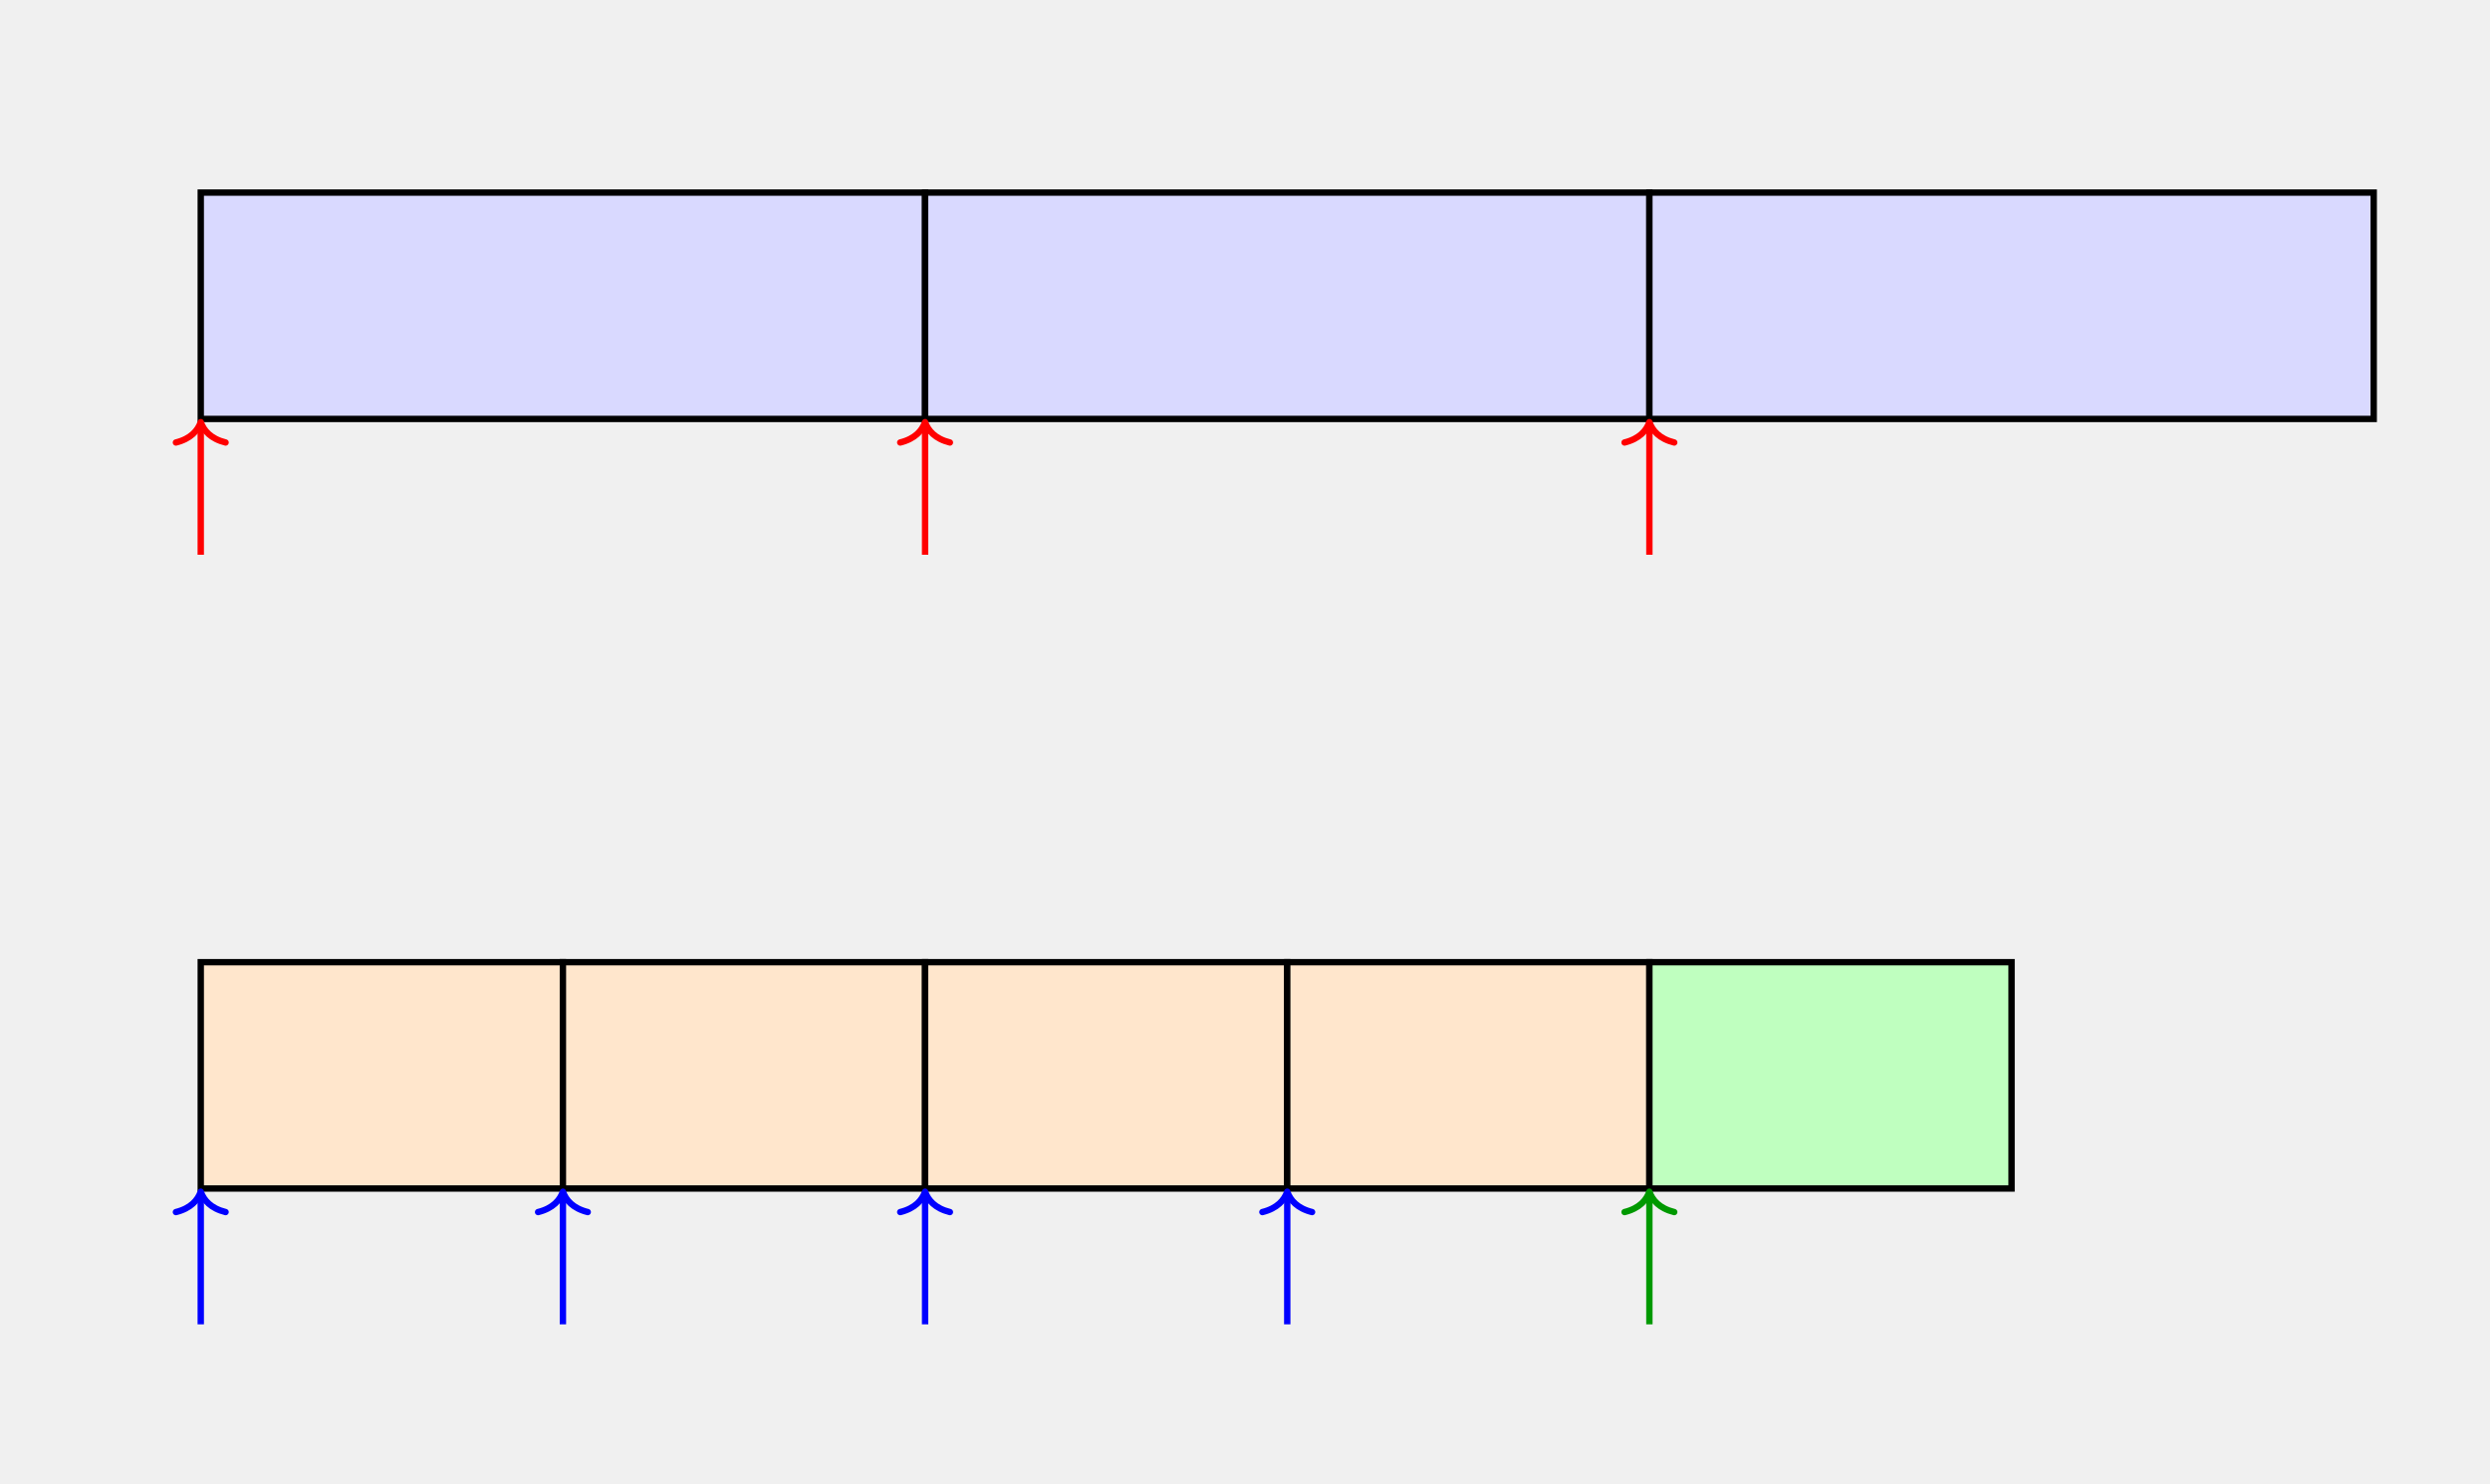
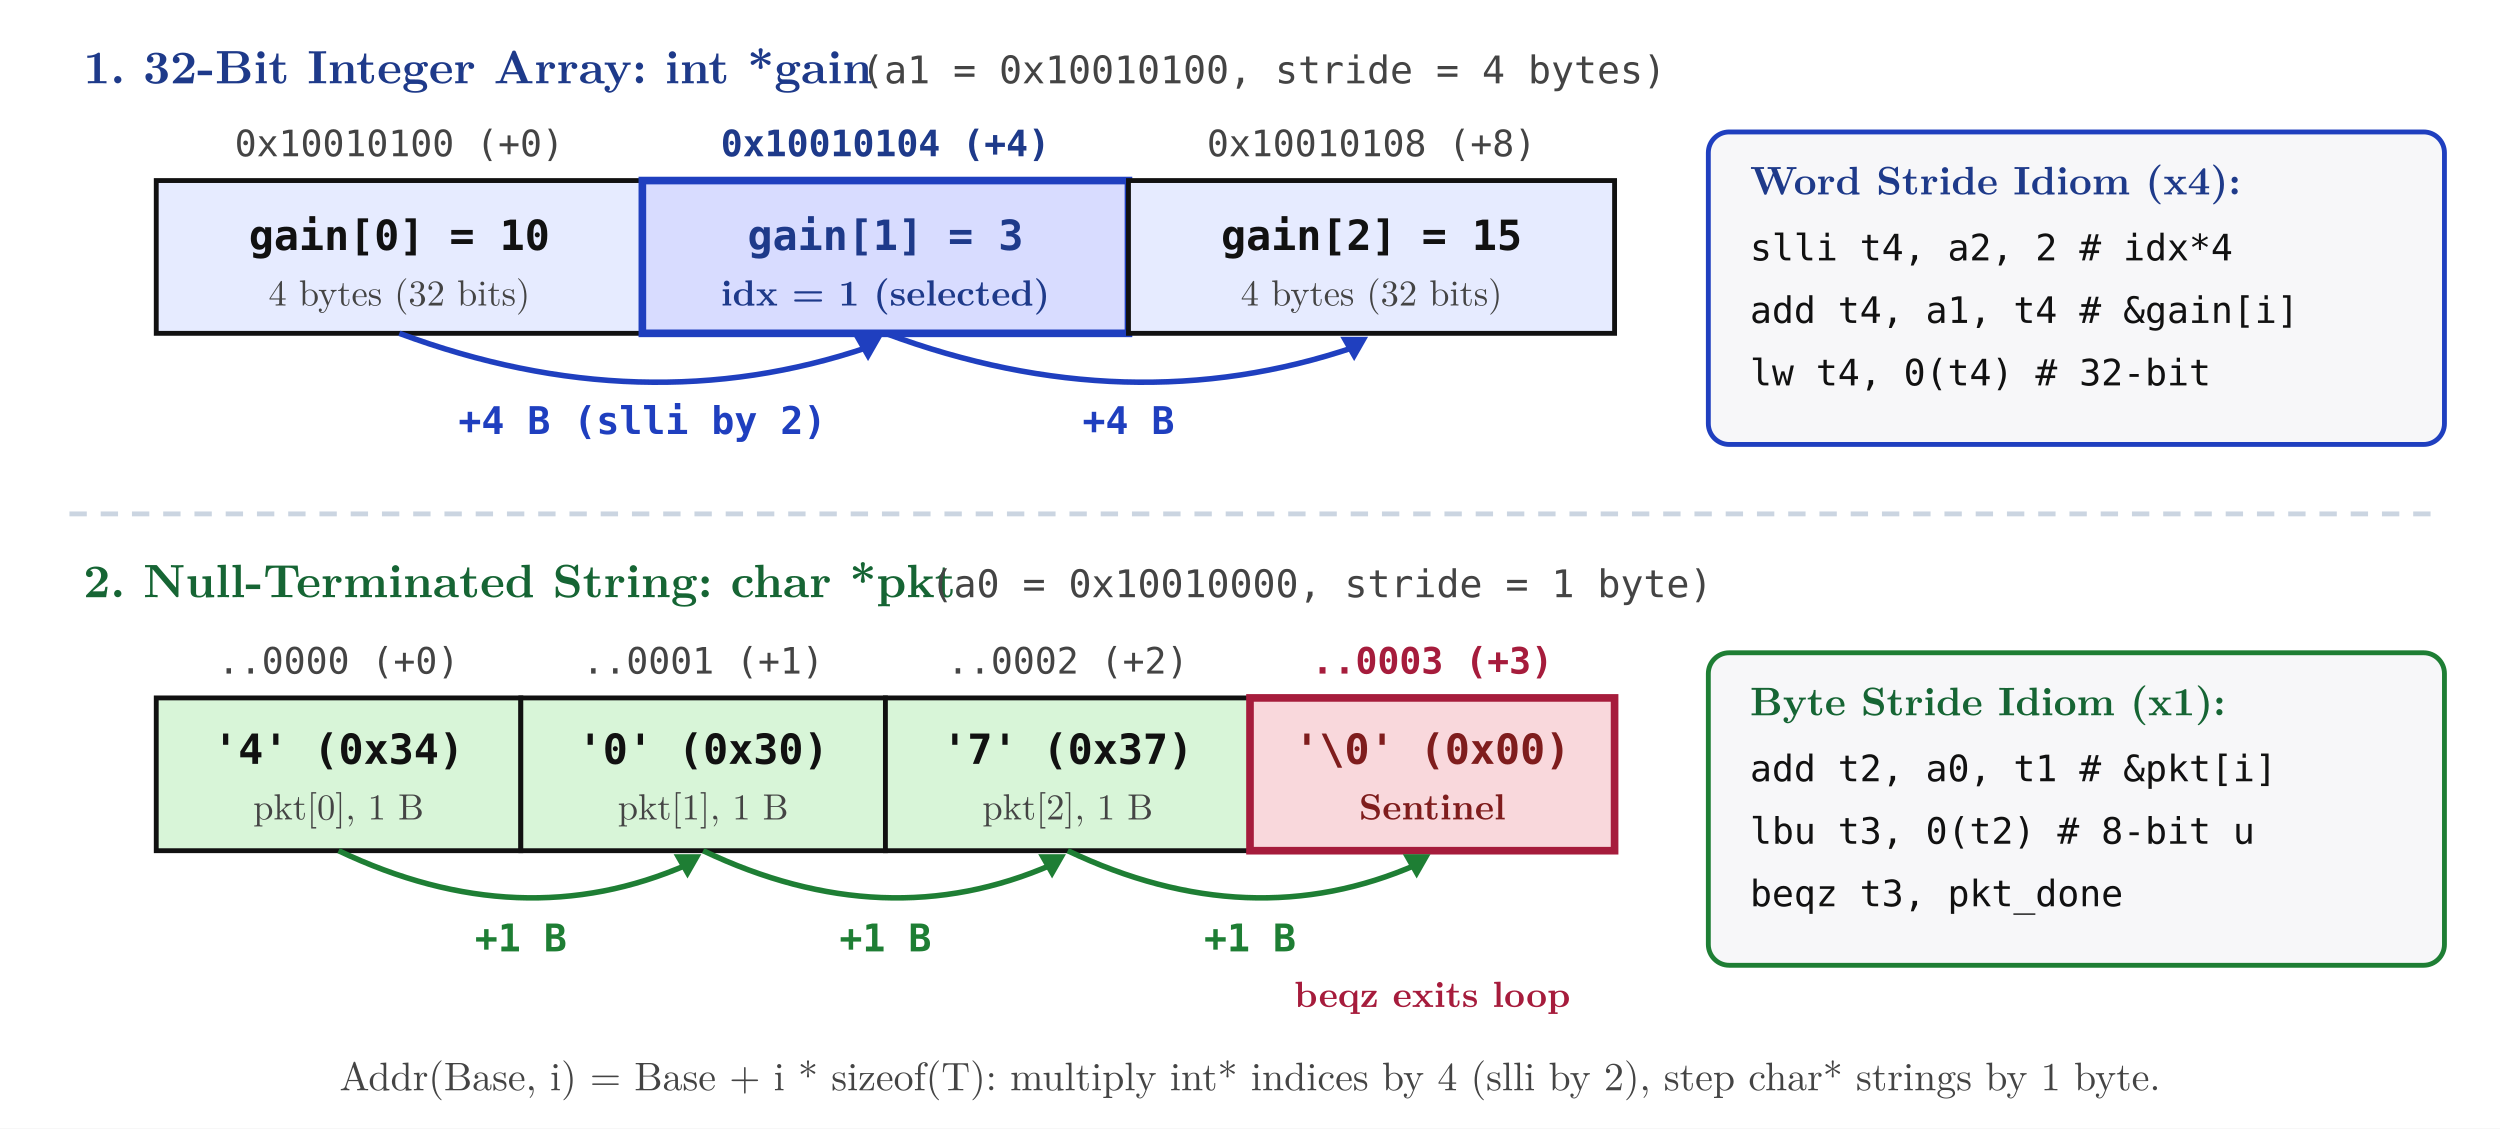
- <svg xmlns="http://www.w3.org/2000/svg" version="1.1" width="311.832pt" height="185.842pt" viewBox="0 -185.842 311.832 185.842">
-   <g id="page9">
-     <g transform="matrix(1 0 0 -1 0 0)">
-       <path d="M25.141 133.375V161.723H115.852V133.375Z" fill="#d9d9ff" />
-       <path d="M25.141 133.375V161.723H115.852V133.375Z" stroke="#000" fill="none" stroke-width=".797" stroke-miterlimit="10" />
-       <path d="M115.852 133.375V161.723H206.559V133.375Z" fill="#d9d9ff" />
-       <path d="M115.852 133.375V161.723H206.559V133.375Z" stroke="#000" fill="none" stroke-width=".797" stroke-miterlimit="10" />
-       <path d="M206.559 133.375V161.723H297.27V133.375Z" fill="#d9d9ff" />
-       <path d="M206.559 133.375V161.723H297.27V133.375Z" stroke="#000" fill="none" stroke-width=".797" stroke-miterlimit="10" />
-       <path d="M25.141 116.367V132.578" stroke="#f00" fill="none" stroke-width=".797" stroke-miterlimit="10" />
-       <path d="M22.031 130.426C23.898 130.891 24.777 131.93 25.141 132.977C25.504 131.93 26.387 130.891 28.25 130.426" stroke="#f00" fill="none" stroke-width=".797" stroke-miterlimit="10" stroke-linecap="round" stroke-linejoin="round" />
-       <path d="M115.852 116.367V132.578" stroke="#f00" fill="none" stroke-width=".797" stroke-miterlimit="10" />
-       <path d="M112.739 130.426C114.606 130.891 115.489 131.93 115.852 132.977C116.215 131.93 117.094 130.891 118.961 130.426" stroke="#f00" fill="none" stroke-width=".797" stroke-miterlimit="10" stroke-linecap="round" stroke-linejoin="round" />
-       <path d="M206.559 116.367V132.578" stroke="#f00" fill="none" stroke-width=".797" stroke-miterlimit="10" />
-       <path d="M203.449 130.426C205.316 130.891 206.199 131.93 206.558 132.977C206.921 131.93 207.804 130.891 209.671 130.426" stroke="#f00" fill="none" stroke-width=".797" stroke-miterlimit="10" stroke-linecap="round" stroke-linejoin="round" />
-       <path d="M25.141 36.996V65.34H70.496V36.996Z" fill="#ffe6cc" />
-       <path d="M25.141 36.996V65.34H70.496V36.996Z" stroke="#000" fill="none" stroke-width=".797" stroke-miterlimit="10" />
-       <path d="M70.496 36.996V65.34H115.852V36.996Z" fill="#ffe6cc" />
-       <path d="M70.496 36.996V65.34H115.852V36.996Z" stroke="#000" fill="none" stroke-width=".797" stroke-miterlimit="10" />
-       <path d="M115.852 36.996V65.34H161.207V36.996Z" fill="#ffe6cc" />
-       <path d="M115.852 36.996V65.34H161.207V36.996Z" stroke="#000" fill="none" stroke-width=".797" stroke-miterlimit="10" />
-       <path d="M161.207 36.996V65.34H206.559V36.996Z" fill="#ffe6cc" />
-       <path d="M161.207 36.996V65.34H206.559V36.996Z" stroke="#000" fill="none" stroke-width=".797" stroke-miterlimit="10" />
-       <path d="M206.559 36.996V65.34H251.914V36.996Z" fill="#bfffbf" />
-       <path d="M206.559 36.996V65.34H251.914V36.996Z" stroke="#000" fill="none" stroke-width=".797" stroke-miterlimit="10" />
-       <path d="M25.141 19.988V36.199" stroke="#00f" fill="none" stroke-width=".797" stroke-miterlimit="10" />
-       <path d="M22.031 34.047C23.898 34.512 24.777 35.551 25.141 36.598C25.504 35.551 26.387 34.512 28.25 34.047" stroke="#00f" fill="none" stroke-width=".797" stroke-miterlimit="10" stroke-linecap="round" stroke-linejoin="round" />
-       <path d="M70.496 19.988V36.199" stroke="#00f" fill="none" stroke-width=".797" stroke-miterlimit="10" />
-       <path d="M67.387 34.047C69.25 34.512 70.133 35.551 70.496 36.598C70.859 35.551 71.742 34.512 73.606 34.047" stroke="#00f" fill="none" stroke-width=".797" stroke-miterlimit="10" stroke-linecap="round" stroke-linejoin="round" />
-       <path d="M115.852 19.988V36.199" stroke="#00f" fill="none" stroke-width=".797" stroke-miterlimit="10" />
-       <path d="M112.739 34.047C114.606 34.512 115.489 35.551 115.852 36.598C116.215 35.551 117.094 34.512 118.961 34.047" stroke="#00f" fill="none" stroke-width=".797" stroke-miterlimit="10" stroke-linecap="round" stroke-linejoin="round" />
-       <path d="M161.207 19.988V36.199" stroke="#00f" fill="none" stroke-width=".797" stroke-miterlimit="10" />
-       <path d="M158.094 34.047C159.961 34.512 160.844 35.551 161.207 36.598C161.571 35.551 162.449 34.512 164.317 34.047" stroke="#00f" fill="none" stroke-width=".797" stroke-miterlimit="10" stroke-linecap="round" stroke-linejoin="round" />
-       <path d="M206.559 19.988V36.199" stroke="#090" fill="none" stroke-width=".797" stroke-miterlimit="10" />
-       <path d="M203.449 34.047C205.316 34.512 206.199 35.551 206.558 36.598C206.921 35.551 207.804 34.512 209.671 34.047" stroke="#090" fill="none" stroke-width=".797" stroke-miterlimit="10" stroke-linecap="round" stroke-linejoin="round" />
-     </g>
+ <svg xmlns="http://www.w3.org/2000/svg" width="720" height="325" viewBox="0 0 720 325" font-family="'Latin Modern Roman','CMU Serif','Times New Roman',serif" font-size="12.5">
+   <rect width="720" height="325" fill="#fff" />
+   <text x="24" y="24" font-size="13.5" font-weight="bold" fill="#1e3a8a">1. 32-Bit Integer Array: int *gain</text>
+   <text x="248" y="24" font-family="monospace" font-size="11" fill="#444">(a1 = 0x10010100, stride = 4 bytes)</text>
+   <g font-family="monospace" font-size="10.5" fill="#444" text-anchor="middle">
+     <text x="115" y="45">0x10010100 (+0)</text>
+     <text x="255" y="45" font-weight="bold" fill="#1e3a8a">0x10010104 (+4)</text>
+     <text x="395" y="45">0x10010108 (+8)</text>
  </g>
+   <g stroke="#111" stroke-width="1.4" text-anchor="middle">
+     <rect x="45" y="52" width="140" height="44" fill="#e6ebff" />
+     <text x="115" y="72" stroke="none" font-family="monospace" font-size="12" font-weight="bold" fill="#111">gain[0] = 10</text>
+     <text x="115" y="88" stroke="none" font-size="10.5" fill="#444">4 bytes (32 bits)</text>
+     <rect x="185" y="52" width="140" height="44" fill="#d8dcff" stroke="#1f3fbf" stroke-width="2.2" />
+     <text x="255" y="72" stroke="none" font-family="monospace" font-size="12" font-weight="bold" fill="#1e3a8a">gain[1] = 3</text>
+     <text x="255" y="88" stroke="none" font-size="10.5" font-weight="bold" fill="#1e3a8a">idx = 1 (selected)</text>
+     <rect x="325" y="52" width="140" height="44" fill="#e6ebff" />
+     <text x="395" y="72" stroke="none" font-family="monospace" font-size="12" font-weight="bold" fill="#111">gain[2] = 15</text>
+     <text x="395" y="88" stroke="none" font-size="10.5" fill="#444">4 bytes (32 bits)</text>
+   </g>
+   <g fill="none" stroke="#1f3fbf" stroke-width="1.6">
+     <path d="M 115,96 Q 185,122 250,100" />
+     <polygon points="246,97 254,97 250,104" fill="#1f3fbf" stroke="none" />
+     <path d="M 255,96 Q 325,122 390,100" />
+     <polygon points="386,97 394,97 390,104" fill="#1f3fbf" stroke="none" />
+   </g>
+   <text x="185" y="125" text-anchor="middle" font-family="monospace" font-size="11" font-weight="bold" fill="#1f3fbf">+4 B (slli by 2)</text>
+   <text x="325" y="125" text-anchor="middle" font-family="monospace" font-size="11" font-weight="bold" fill="#1f3fbf">+4 B</text>
+   <rect x="492" y="38" width="212" height="90" rx="6" fill="#f7f7f9" stroke="#1f3fbf" stroke-width="1.4" />
+   <text x="504" y="56" font-size="11.5" font-weight="bold" fill="#1e3a8a">Word Stride Idiom (x4):</text>
+   <g font-family="monospace" font-size="10.5" fill="#111">
+     <text x="504" y="75">slli t4, a2, 2   # idx*4</text>
+     <text x="504" y="93">add  t4, a1, t4  # &amp;gain[i]</text>
+     <text x="504" y="111">lw   t4, 0(t4)   # 32-bit</text>
+   </g>
+   <line x1="20" y1="148" x2="700" y2="148" stroke="#cbd5e1" stroke-width="1.4" stroke-dasharray="5,4" />
+   <text x="24" y="172" font-size="13.5" font-weight="bold" fill="#166534">2. Null-Terminated String: char *pkt</text>
+   <text x="268" y="172" font-family="monospace" font-size="11" fill="#444">(a0 = 0x10010000, stride = 1 byte)</text>
+   <g font-family="monospace" font-size="10.5" fill="#444" text-anchor="middle">
+     <text x="97.5" y="194">..0000 (+0)</text>
+     <text x="202.5" y="194">..0001 (+1)</text>
+     <text x="307.5" y="194">..0002 (+2)</text>
+     <text x="412.5" y="194" font-weight="bold" fill="#a61c3c">..0003 (+3)</text>
+   </g>
+   <g stroke="#111" stroke-width="1.4" text-anchor="middle">
+     <rect x="45" y="201" width="105" height="44" fill="#d8f5d8" />
+     <text x="97.5" y="220" stroke="none" font-family="monospace" font-size="12" font-weight="bold" fill="#111">'4' (0x34)</text>
+     <text x="97.5" y="236" stroke="none" font-size="10.5" fill="#444">pkt[0], 1 B</text>
+     <rect x="150" y="201" width="105" height="44" fill="#d8f5d8" />
+     <text x="202.5" y="220" stroke="none" font-family="monospace" font-size="12" font-weight="bold" fill="#111">'0' (0x30)</text>
+     <text x="202.5" y="236" stroke="none" font-size="10.5" fill="#444">pkt[1], 1 B</text>
+     <rect x="255" y="201" width="105" height="44" fill="#d8f5d8" />
+     <text x="307.5" y="220" stroke="none" font-family="monospace" font-size="12" font-weight="bold" fill="#111">'7' (0x37)</text>
+     <text x="307.5" y="236" stroke="none" font-size="10.5" fill="#444">pkt[2], 1 B</text>
+     <rect x="360" y="201" width="105" height="44" fill="#f9d8dc" stroke="#a61c3c" stroke-width="2.2" />
+     <text x="412.5" y="220" stroke="none" font-family="monospace" font-size="12" font-weight="bold" fill="#7f1d1d">'\0' (0x00)</text>
+     <text x="412.5" y="236" stroke="none" font-size="10.5" font-weight="bold" fill="#7f1d1d">Sentinel</text>
+   </g>
+   <g fill="none" stroke="#1e7e34" stroke-width="1.6">
+     <path d="M 97.5,245 Q 150,270 198,249" />
+     <polygon points="194,246 202,246 198,253" fill="#1e7e34" stroke="none" />
+     <path d="M 202.5,245 Q 255,270 303,249" />
+     <polygon points="299,246 307,246 303,253" fill="#1e7e34" stroke="none" />
+     <path d="M 307.5,245 Q 360,270 408,249" />
+     <polygon points="404,246 412,246 408,253" fill="#1e7e34" stroke="none" />
+   </g>
+   <text x="150" y="274" text-anchor="middle" font-family="monospace" font-size="11" font-weight="bold" fill="#1e7e34">+1 B</text>
+   <text x="255" y="274" text-anchor="middle" font-family="monospace" font-size="11" font-weight="bold" fill="#1e7e34">+1 B</text>
+   <text x="360" y="274" text-anchor="middle" font-family="monospace" font-size="11" font-weight="bold" fill="#1e7e34">+1 B</text>
+   <text x="412.5" y="290" text-anchor="middle" font-size="10.5" font-weight="bold" fill="#a61c3c">beqz exits loop</text>
+   <rect x="492" y="188" width="212" height="90" rx="6" fill="#f7f7f9" stroke="#1e7e34" stroke-width="1.4" />
+   <text x="504" y="206" font-size="11.5" font-weight="bold" fill="#166534">Byte Stride Idiom (x1):</text>
+   <g font-family="monospace" font-size="10.5" fill="#111">
+     <text x="504" y="225">add  t2, a0, t1  # &amp;pkt[i]</text>
+     <text x="504" y="243">lbu  t3, 0(t2)   # 8-bit u</text>
+     <text x="504" y="261">beqz t3, pkt_done</text>
+   </g>
+   <text x="360" y="314" text-anchor="middle" font-size="11.5" fill="#444">Addr(Base, i) = Base + i * sizeof(T): multiply int* indices by 4 (slli by 2), step char* strings by 1 byte.</text>
</svg>
